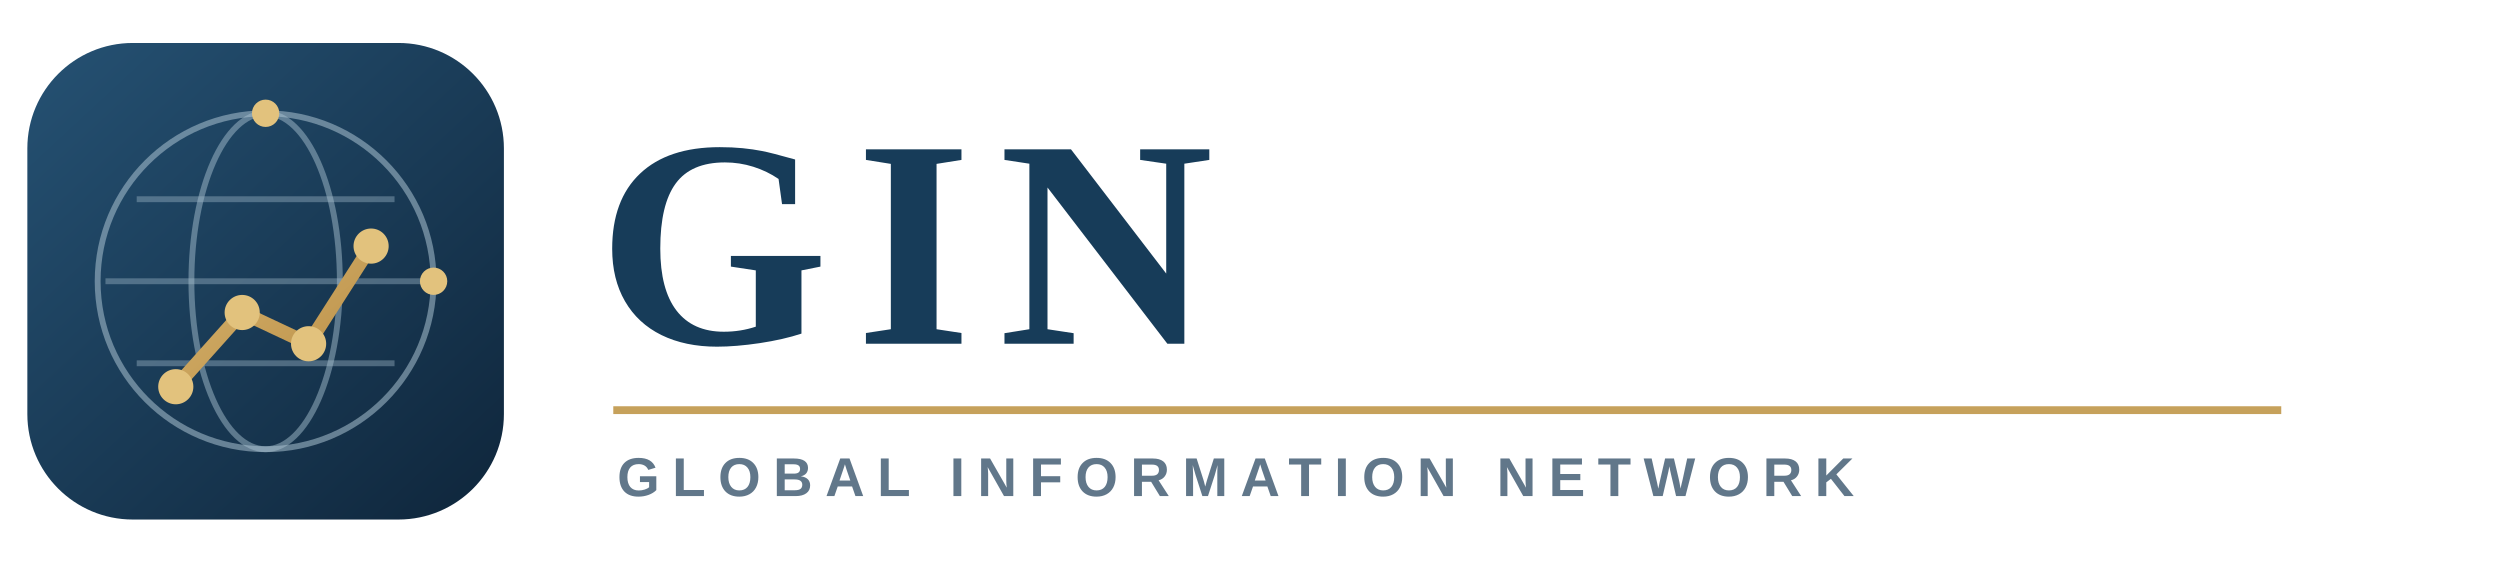
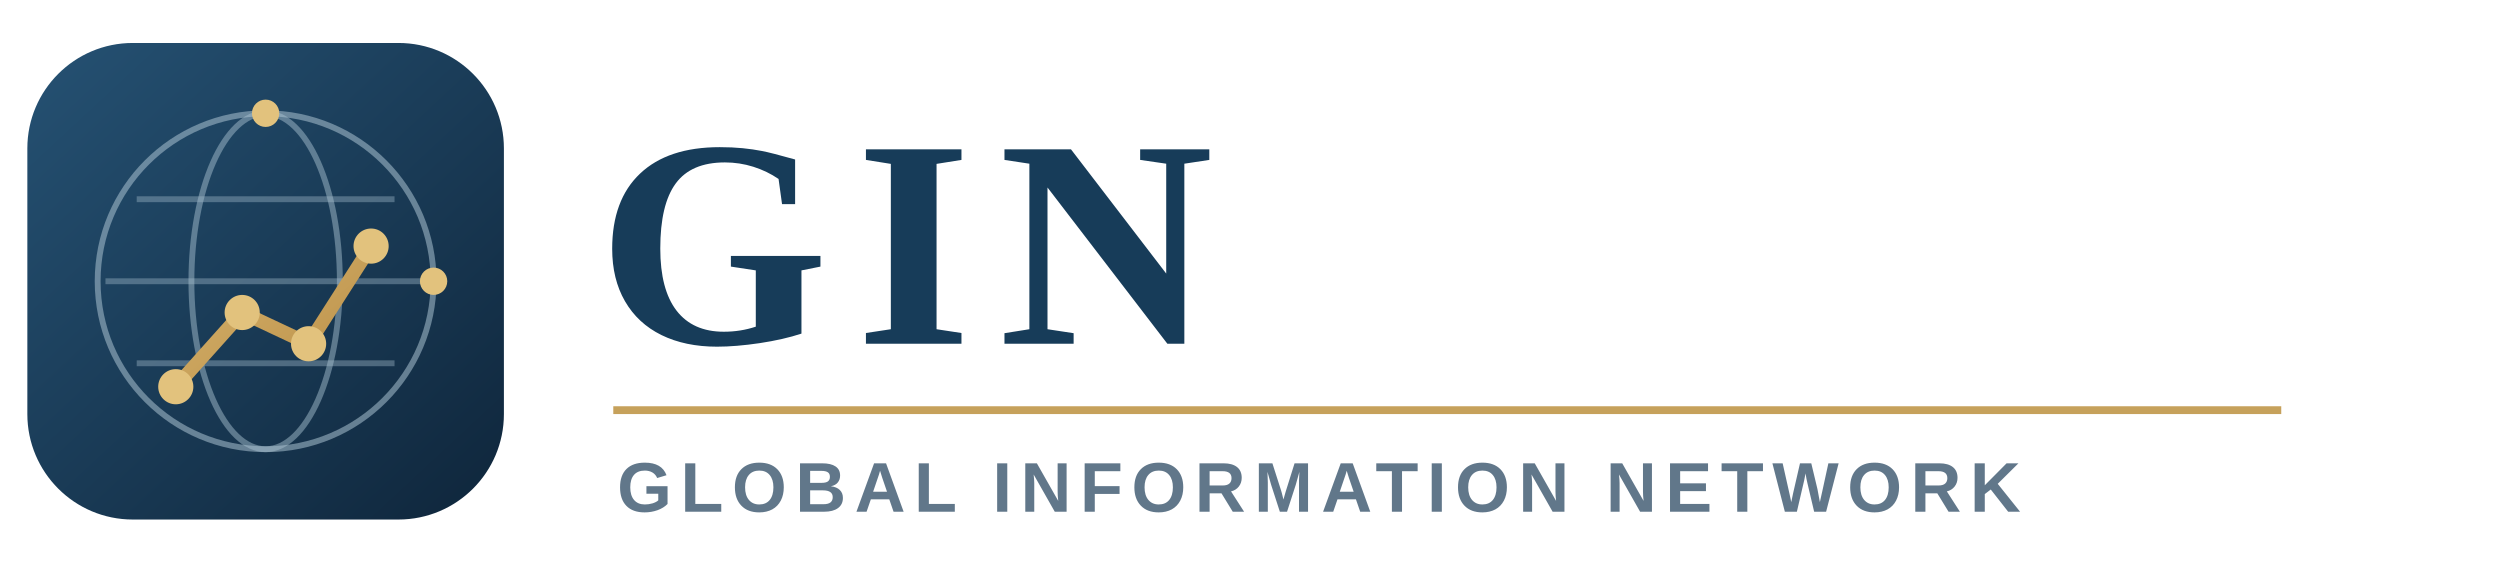
<svg xmlns="http://www.w3.org/2000/svg" viewBox="0 0 640 144" fill="none">
  <defs>
    <linearGradient id="field" x1="12" y1="8" x2="116" y2="120" gradientUnits="userSpaceOnUse">
      <stop stop-color="#244F70" />
      <stop offset="1" stop-color="#10283E" />
    </linearGradient>
    <linearGradient id="gold" x1="35" y1="27" x2="93" y2="99" gradientUnits="userSpaceOnUse">
      <stop stop-color="#E2C27D" />
      <stop offset="1" stop-color="#B78B43" />
    </linearGradient>
  </defs>
  <g transform="translate(4 8)">
    <rect x="3" y="3" width="122" height="122" rx="27" fill="url(#field)" />
    <circle cx="64" cy="64" r="43" stroke="#A9C1D0" stroke-opacity=".55" stroke-width="1.5" />
    <ellipse cx="64" cy="64" rx="19" ry="43" stroke="#A9C1D0" stroke-opacity=".48" stroke-width="1.5" />
    <path d="M23 64h82M31 43h66M31 85h66" stroke="#A9C1D0" stroke-opacity=".38" stroke-width="1.5" />
    <path d="M41 91 58 72l17 8 16-25" stroke="url(#gold)" stroke-width="3.5" stroke-linecap="round" stroke-linejoin="round" />
    <circle cx="41" cy="91" r="4.5" fill="#E2C27D" />
    <circle cx="58" cy="72" r="4.5" fill="#E2C27D" />
    <circle cx="75" cy="80" r="4.5" fill="#E2C27D" />
    <circle cx="91" cy="55" r="4.5" fill="#E2C27D" />
    <circle cx="64" cy="21" r="3.5" fill="#E2C27D" />
    <circle cx="107" cy="64" r="3.5" fill="#E2C27D" />
  </g>
  <text x="153" y="88" fill="#173C59" font-family="Georgia, 'Times New Roman', serif" font-size="76" font-weight="700" letter-spacing="7">GIN</text>
  <path d="M157 105h427" stroke="#C6A15B" stroke-width="2" />
-   <text x="158" y="127" fill="#61778A" font-family="Arial, Helvetica, sans-serif" font-size="14" font-weight="600" letter-spacing="3.2">GLOBAL INFORMATION NETWORK</text>
+   <text x="158" y="131" fill="#61778A" font-family="Arial, Helvetica, sans-serif" font-size="18" font-weight="600" letter-spacing="2.2">GLOBAL INFORMATION NETWORK</text>
</svg>
